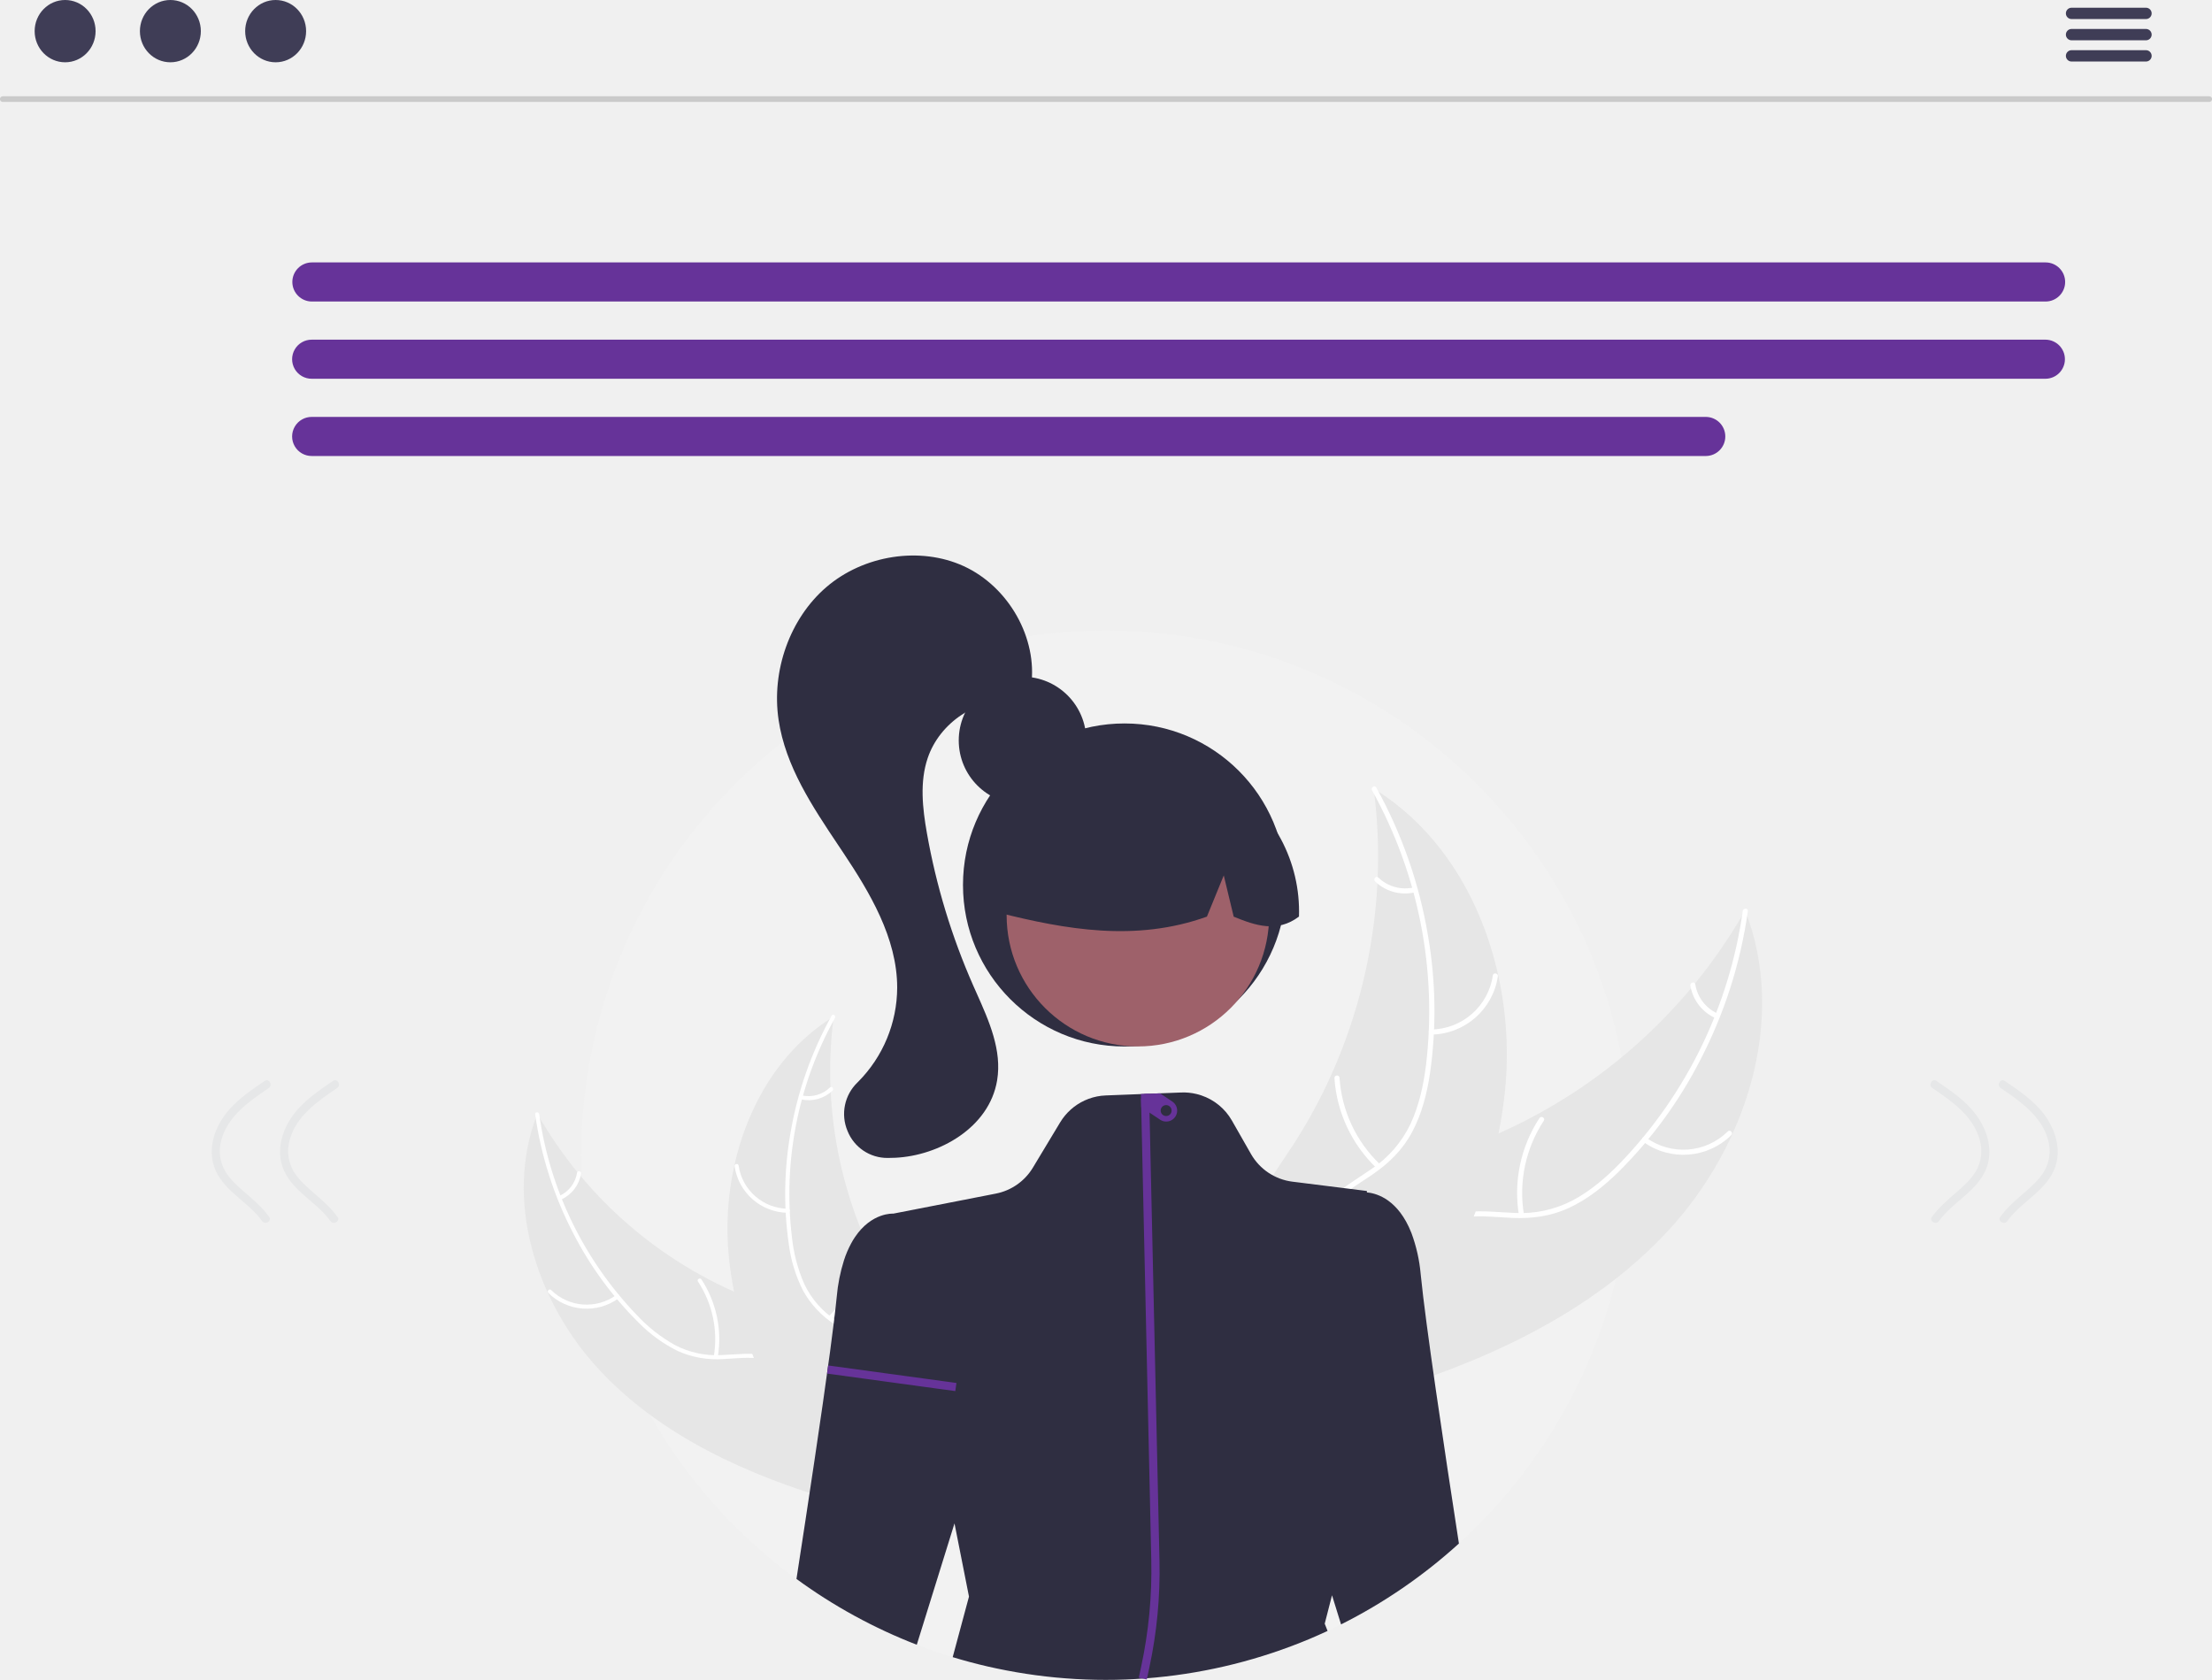
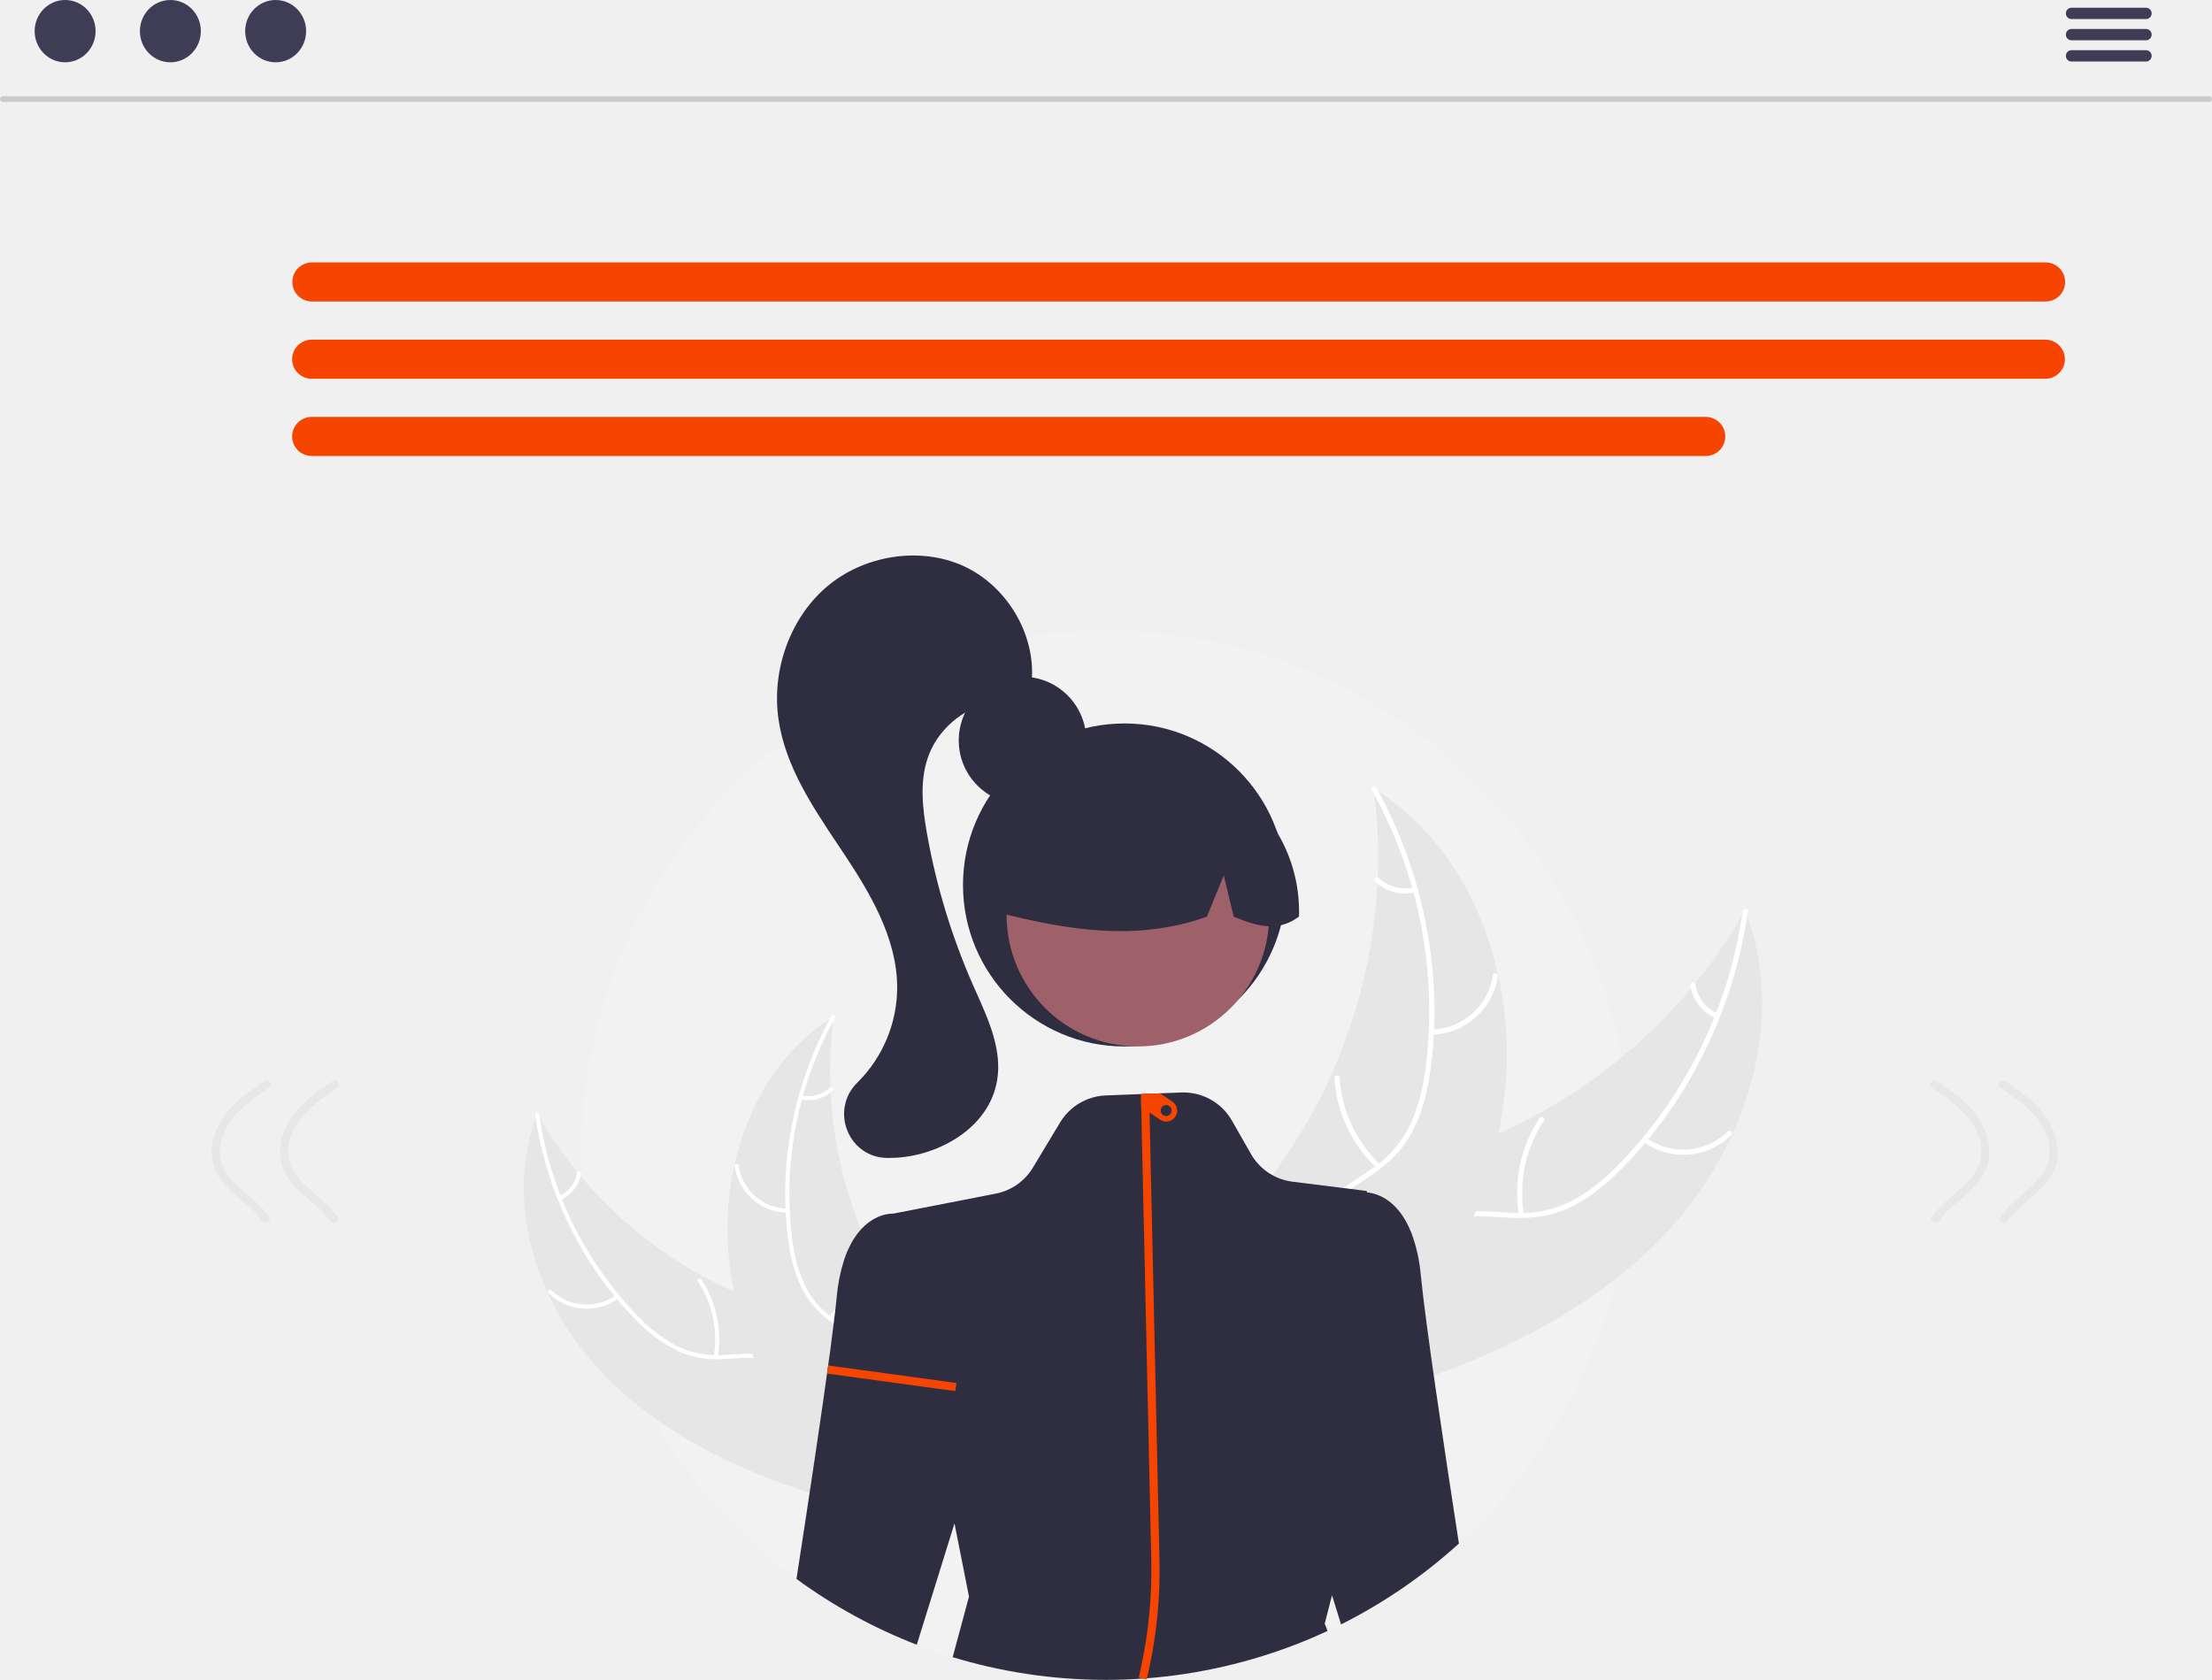
<svg xmlns="http://www.w3.org/2000/svg" data-name="Layer 1" width="809.342" height="614.734" viewBox="0 0 809.342 614.734">
  <path d="M791.997,565.367a192.184,192.184,0,0,1-105.99,171.7q-2.445,1.23-4.94,2.39a192.755,192.755,0,0,1-137.16,9.59q-6.675-2.04-13.14-4.54a192.057,192.057,0,0,1,39.53-368.86,193.87,193.87,0,0,1,29.7-2.28C706.037,373.367,791.997,459.327,791.997,565.367Z" transform="translate(-195.3291 -142.6328)" fill="#f2f2f2" />
  <path d="M805.925,592.731c28.622-31.077,43.35-77.603,27.918-116.933A194.659,194.659,0,0,1,731.856,562.17c-16.653,6.053-35.805,11.052-44.851,26.288-5.629,9.48-6.028,21.347-3.477,32.072,2.551,10.726,7.791,20.59,12.98,30.318l.032,2.752C737.074,641.688,777.302,623.808,805.925,592.731Z" transform="translate(-195.3291 -142.6328)" fill="#e6e6e6" />
  <path d="M832.981,476.008a166.381,166.381,0,0,1-44.719,92.083c-5.22,5.374-10.983,10.371-17.645,13.878a41.094,41.094,0,0,1-21.15,4.52c-6.84-.244-13.807-1.285-20.587.138-7.146,1.5-12.801,6.114-16.469,12.338-4.488,7.615-5.972,16.389-7.126,25.02-1.28,9.583-2.459,19.556-7.931,27.803-.663.999.926,1.97,1.588.972,9.521-14.349,6.313-32.672,12.731-48.143,2.995-7.219,8.183-13.579,15.947-15.766,6.789-1.912,13.975-.844,20.898-.537,7.269.322,14.189-.571,20.845-3.649,6.808-3.149,12.779-7.931,18.114-13.148a161.419,161.419,0,0,0,29.811-40.701A169.331,169.331,0,0,0,834.843,476.046c.166-1.184-1.697-1.214-1.862-.038Z" transform="translate(-195.3291 -142.6328)" fill="#fff" />
  <path d="M796.537,560.426A24.962,24.962,0,0,0,828.771,558.024c.85-.844-.422-2.205-1.273-1.359a23.115,23.115,0,0,1-29.989,2.173c-.965-.71-1.931.882-.972,1.588Z" transform="translate(-195.3291 -142.6328)" fill="#fff" />
  <path d="M752.918,587.07a48.113,48.113,0,0,1,7.258-34.304c.659-1.002-.93-1.972-1.588-.972a50.045,50.045,0,0,0-7.48,35.712c.2,1.184,2.009.741,1.81-.436Z" transform="translate(-195.3291 -142.6328)" fill="#fff" />
  <path d="M823.758,513.516a14.13,14.13,0,0,1-8.136-10.657c-.185-1.186-1.994-.742-1.81.436a15.834,15.834,0,0,0,8.974,11.809.962.962,0,0,0,1.28-.308.936.936,0,0,0-.308-1.28Z" transform="translate(-195.3291 -142.6328)" fill="#fff" />
  <path d="M697.926,431.197c.094.744.189,1.487.272,2.242a186.084,186.084,0,0,1,1.204,30.161c-.02.779-.052,1.568-.094,2.345A196.174,196.174,0,0,1,682.342,536.15a190.509,190.509,0,0,1-13.858,25.413c-7.261,11.196-16.024,22.758-19.072,35.329a32.682,32.682,0,0,0-.753,3.974l44.52,52.561c.161.069.311.148.472.217l1.682,2.18c.3-.399.603-.82.904-1.219.175-.231.34-.473.516-.704.114-.158.227-.316.338-.452.038-.052.076-.105.102-.147.112-.136.201-.274.3-.399q2.55-3.519,5.058-7.085c.012-.01.012-.01.014-.032,12.698-18.15,23.993-37.52,31.988-57.988.24-.616.493-1.241.713-1.881a181.789,181.789,0,0,0,8.346-28.468,160.71,160.71,0,0,0,2.424-16.079,133.641,133.641,0,0,0-2.5-41.71c-6.014-27.282-20.687-52.337-43.832-67.334C699.113,431.943,698.53,431.57,697.926,431.197Z" transform="translate(-195.3291 -142.6328)" fill="#e6e6e6" />
  <path d="M697.359,431.881a166.381,166.381,0,0,1,19.735,100.447c-.933,7.434-2.525,14.894-5.733,21.705a41.094,41.094,0,0,1-14.166,16.343c-5.608,3.923-11.798,7.287-16.355,12.505-4.803,5.5-6.539,12.589-5.721,19.767,1.001,8.783,5.099,16.682,9.374,24.267,4.747,8.422,9.811,17.095,10.407,26.974.072,1.197,1.925,1.015,1.853-.18-1.037-17.189-14.631-29.887-18.82-46.104-1.955-7.567-1.641-15.769,3.241-22.189,4.269-5.614,10.65-9.088,16.363-13.011,5.998-4.119,10.985-8.999,14.446-15.464,3.54-6.613,5.428-14.027,6.547-21.404a161.419,161.419,0,0,0-.702-50.446,169.331,169.331,0,0,0-18.96-54.3c-.58-1.045-2.086.053-1.509,1.091Z" transform="translate(-195.3291 -142.6328)" fill="#fff" />
  <path d="M719.085,521.225a24.962,24.962,0,0,0,24.291-21.325c.17-1.186-1.664-1.506-1.835-.319a23.115,23.115,0,0,1-22.637,19.79c-1.198.014-1.011,1.867.18,1.853Z" transform="translate(-195.3291 -142.6328)" fill="#fff" />
  <path d="M700.3,568.76A48.113,48.113,0,0,1,685.441,537.001c-.076-1.197-1.93-1.015-1.853.18a50.045,50.045,0,0,0,15.529,33.017c.872.825,2.051-.618,1.183-1.438Z" transform="translate(-195.3291 -142.6328)" fill="#fff" />
  <path d="M712.577,467.381a14.13,14.13,0,0,1-12.912-3.611c-.862-.835-2.039.608-1.183,1.438a15.834,15.834,0,0,0,14.276,4.026.962.962,0,0,0,.837-1.017.936.936,0,0,0-1.017-.837Z" transform="translate(-195.3291 -142.6328)" fill="#fff" />
  <path d="M1003.657,179.933H196.343a1.036,1.036,0,0,1,0-2.072h807.315a1.036,1.036,0,0,1,0,2.072Z" transform="translate(-195.3291 -142.6328)" fill="#cacaca" />
  <ellipse cx="23.826" cy="11.397" rx="11.149" ry="11.397" fill="#3f3d56" />
  <ellipse cx="62.339" cy="11.397" rx="11.149" ry="11.397" fill="#3f3d56" />
  <ellipse cx="100.853" cy="11.397" rx="11.149" ry="11.397" fill="#3f3d56" />
  <path d="M980.582,149.604h-27.365a2.073,2.073,0,0,1,0-4.144h27.365a2.073,2.073,0,0,1,0,4.144Z" transform="translate(-195.3291 -142.6328)" fill="#3f3d56" />
  <path d="M980.582,157.375h-27.365a2.073,2.073,0,0,1,0-4.144h27.365a2.073,2.073,0,0,1,0,4.144Z" transform="translate(-195.3291 -142.6328)" fill="#3f3d56" />
  <path d="M980.582,165.146h-27.365a2.073,2.073,0,0,1,0-4.144h27.365a2.073,2.073,0,0,1,0,4.144Z" transform="translate(-195.3291 -142.6328)" fill="#3f3d56" />
  <path d="M414.21,643.487c-22.836-24.794-34.586-61.915-22.274-93.293a155.305,155.305,0,0,0,81.368,68.91c13.286,4.83,28.567,8.818,35.784,20.974,4.491,7.564,4.809,17.031,2.774,25.588-2.035,8.558-6.216,16.427-10.356,24.189l-.026,2.196C469.141,682.546,437.046,668.281,414.21,643.487Z" transform="translate(-195.3291 -142.6328)" fill="#e6e6e6" />
  <path d="M392.623,550.361a132.744,132.744,0,0,0,35.678,73.467,57.164,57.164,0,0,0,14.078,11.072,32.786,32.786,0,0,0,16.874,3.606c5.457-.195,11.016-1.026,16.425.11a20.075,20.075,0,0,1,13.139,9.844c3.581,6.076,4.765,13.076,5.685,19.961,1.022,7.645,1.962,15.602,6.328,22.183.529.797-.739,1.571-1.267.775-7.596-11.448-5.036-26.067-10.157-38.41-2.389-5.759-6.529-10.834-12.723-12.578-5.417-1.526-11.15-.674-16.673-.429a34.986,34.986,0,0,1-16.631-2.912,52.847,52.847,0,0,1-14.452-10.49,128.785,128.785,0,0,1-23.785-32.472,135.098,135.098,0,0,1-14.005-43.698c-.132-.944,1.354-.968,1.486-.03Z" transform="translate(-195.3291 -142.6328)" fill="#fff" />
  <path d="M421.7,617.712a19.916,19.916,0,0,1-25.718-1.916c-.678-.674.337-1.759,1.016-1.085a18.442,18.442,0,0,0,23.926,1.734c.77-.567,1.541.704.775,1.267Z" transform="translate(-195.3291 -142.6328)" fill="#fff" />
  <path d="M456.5,638.97a38.386,38.386,0,0,0-5.79-27.369c-.526-.799.742-1.574,1.267-.775a39.927,39.927,0,0,1,5.967,28.492c-.16.944-1.603.592-1.444-.348Z" transform="translate(-195.3291 -142.6328)" fill="#fff" />
  <path d="M399.982,580.286a11.273,11.273,0,0,0,6.491-8.503c.148-.946,1.591-.592,1.444.348a12.633,12.633,0,0,1-7.16,9.422.768.768,0,0,1-1.021-.246.747.747,0,0,1,.246-1.021Z" transform="translate(-195.3291 -142.6328)" fill="#fff" />
  <path d="M500.375,514.609c-.075.593-.151,1.187-.217,1.789a148.464,148.464,0,0,0-.96,24.064c.016.622.041,1.251.075,1.871a156.514,156.514,0,0,0,13.536,56.011,151.995,151.995,0,0,0,11.056,20.276c5.793,8.933,12.784,18.157,15.216,28.187a26.075,26.075,0,0,1,.601,3.171L504.162,691.912c-.129.055-.248.118-.377.173l-1.342,1.739c-.24-.318-.481-.654-.721-.972-.14-.184-.272-.378-.411-.562-.091-.126-.181-.252-.27-.36-.03-.042-.06-.084-.081-.118-.089-.108-.16-.218-.24-.318q-2.034-2.807-4.036-5.653c-.01-.008-.01-.008-.011-.026-10.131-14.481-19.142-29.935-25.521-46.265-.192-.491-.393-.99-.569-1.501a145.036,145.036,0,0,1-6.658-22.713,128.218,128.218,0,0,1-1.934-12.829,106.623,106.623,0,0,1,1.994-33.277c4.798-21.767,16.505-41.757,34.971-53.722C499.428,515.204,499.893,514.907,500.375,514.609Z" transform="translate(-195.3291 -142.6328)" fill="#e6e6e6" />
  <path d="M500.827,515.154a132.744,132.744,0,0,0-15.745,80.14,57.164,57.164,0,0,0,4.574,17.317,32.786,32.786,0,0,0,11.302,13.039c4.474,3.13,9.413,5.814,13.048,9.977a20.075,20.075,0,0,1,4.564,15.771c-.799,7.007-4.068,13.309-7.479,19.361-3.787,6.719-7.828,13.639-8.303,21.521-.058.955-1.536.81-1.479-.144.828-13.714,11.673-23.845,15.015-36.783,1.56-6.037,1.31-12.581-2.586-17.703-3.406-4.479-8.497-7.251-13.055-10.381a34.985,34.985,0,0,1-11.526-12.338,52.847,52.847,0,0,1-5.223-17.077,128.785,128.785,0,0,1,.56-40.247,135.098,135.098,0,0,1,15.127-43.322c.463-.834,1.664.042,1.204.871Z" transform="translate(-195.3291 -142.6328)" fill="#fff" />
  <path d="M483.493,586.437a19.916,19.916,0,0,1-19.38-17.014c-.136-.946,1.328-1.202,1.464-.254a18.442,18.442,0,0,0,18.06,15.79c.956.011.807,1.49-.144,1.479Z" transform="translate(-195.3291 -142.6328)" fill="#fff" />
  <path d="M498.481,624.362a38.386,38.386,0,0,0,11.855-25.339c.061-.955,1.54-.81,1.479.144a39.927,39.927,0,0,1-12.39,26.342c-.696.658-1.636-.493-.944-1.147Z" transform="translate(-195.3291 -142.6328)" fill="#fff" />
  <path d="M488.686,543.478a11.273,11.273,0,0,0,10.302-2.881c.687-.667,1.627.485.944,1.147a12.633,12.633,0,0,1-11.39,3.212.768.768,0,0,1-.667-.811.747.747,0,0,1,.811-.667Z" transform="translate(-195.3291 -142.6328)" fill="#fff" />
-   <path d="M943.786,252.97H309.448a7.153,7.153,0,1,1,0-14.307H943.786a7.153,7.153,0,1,1,0,14.307Z" transform="translate(-195.3291 -142.6328)" fill="#663399" />
-   <path d="M943.786,281.237H309.448a7.154,7.154,0,1,1,0-14.307H943.786a7.154,7.154,0,0,1,0,14.307Z" transform="translate(-195.3291 -142.6328)" fill="#663399" />
-   <path d="M819.526,309.503H309.448a7.154,7.154,0,1,1,0-14.307H819.526a7.154,7.154,0,0,1,0,14.307Z" transform="translate(-195.3291 -142.6328)" fill="#663399" />
+   <path d="M943.786,252.97H309.448a7.153,7.153,0,1,1,0-14.307H943.786a7.153,7.153,0,1,1,0,14.307Z" transform="translate(-195.3291 -142.6328)" fill="#f54500" />
+   <path d="M943.786,281.237H309.448a7.154,7.154,0,1,1,0-14.307H943.786a7.154,7.154,0,0,1,0,14.307Z" transform="translate(-195.3291 -142.6328)" fill="#f54500" />
+   <path d="M819.526,309.503H309.448a7.154,7.154,0,1,1,0-14.307H819.526a7.154,7.154,0,0,1,0,14.307Z" transform="translate(-195.3291 -142.6328)" fill="#f54500" />
  <path d="M902.333,540.776c7.149,4.853,15.096,10.313,17.4,19.171a14.569,14.569,0,0,1-1.484,11.335c-1.835,3.058-4.568,5.461-7.234,7.776-3.167,2.751-6.36,5.454-8.817,8.888-1.125,1.573,1.475,3.072,2.59,1.514,4.556-6.367,12.127-9.974,16.137-16.806,4.742-8.081,1.577-17.664-4.299-24.206-3.667-4.082-8.266-7.2-12.778-10.263-1.602-1.087-3.104,1.511-1.514,2.59Z" transform="translate(-195.3291 -142.6328)" fill="#e6e7e8" />
  <path d="M927.333,540.776c7.149,4.853,15.096,10.313,17.4,19.171a14.569,14.569,0,0,1-1.484,11.335c-1.835,3.058-4.568,5.461-7.234,7.776-3.167,2.751-6.36,5.454-8.817,8.888-1.125,1.573,1.475,3.072,2.59,1.514,4.556-6.367,12.127-9.974,16.136-16.806,4.742-8.081,1.578-17.664-4.299-24.206-3.667-4.082-8.266-7.2-12.778-10.263-1.602-1.087-3.104,1.511-1.514,2.59Z" transform="translate(-195.3291 -142.6328)" fill="#e6e7e8" />
  <path d="M318.681,540.776c-7.149,4.853-15.096,10.313-17.4,19.171a14.569,14.569,0,0,0,1.484,11.335c1.835,3.058,4.568,5.461,7.234,7.776,3.167,2.751,6.36,5.454,8.817,8.888,1.125,1.573-1.475,3.072-2.59,1.514-4.556-6.367-12.127-9.974-16.137-16.806-4.742-8.081-1.577-17.664,4.299-24.206,3.667-4.082,8.266-7.2,12.778-10.263,1.602-1.087,3.104,1.511,1.514,2.59Z" transform="translate(-195.3291 -142.6328)" fill="#e6e7e8" />
  <path d="M293.681,540.776c-7.149,4.853-15.096,10.313-17.4,19.171a14.569,14.569,0,0,0,1.484,11.335c1.835,3.058,4.568,5.461,7.234,7.776,3.167,2.751,6.36,5.454,8.817,8.888,1.125,1.573-1.475,3.072-2.59,1.514-4.556-6.367-12.127-9.974-16.136-16.806-4.742-8.081-1.578-17.664,4.299-24.206,3.667-4.082,8.266-7.2,12.778-10.263,1.602-1.087,3.104,1.511,1.514,2.59Z" transform="translate(-195.3291 -142.6328)" fill="#e6e7e8" />
  <circle cx="374.121" cy="270.959" r="23.33" fill="#2f2e41" />
  <circle cx="411.449" cy="323.842" r="59.104" fill="#2f2e41" />
  <circle cx="416.34" cy="334.902" r="48.028" fill="#9e616a" />
  <path d="M644.285,428.577a55.015,55.015,0,0,0-83.642,48.014c24.473,6.144,50.183,10.847,76.282,1.47l6.163-15.084,3.634,15.096c7.948,3.249,15.916,5.997,23.885-.031A56.173,56.173,0,0,0,644.285,428.577Z" transform="translate(-195.3291 -142.6328)" fill="#2f2e41" />
  <path d="M520.191,566.367h-.063a15.66,15.66,0,0,1-14.709-9.889,15.998,15.998,0,0,1,3.652-17.733l.27-.268a49.096,49.096,0,0,0,14.257-34.421c.011-18.219-10.188-35.057-19.748-49.409l-1.762-2.64c-9.528-14.253-19.38-28.991-21.888-45.969-2.663-18.031,4.165-37.062,17.394-48.486,13.731-11.856,34.433-15.043,50.343-7.749,16.49,7.561,27.098,26.397,24.674,43.813l-.025.181-5.795,5.213-.213-.016c-13.722-1.058-27.39,7.983-31.806,21.011-2.974,8.77-1.904,18.379-.307,27.457a242.684,242.684,0,0,0,16.962,55.836q.6,1.361,1.215,2.732c4.593,10.284,9.342,20.918,7.523,31.933-2.875,17.407-21.351,27.594-37.276,28.34Q521.537,566.368,520.191,566.367Z" transform="translate(-195.3291 -142.6328)" fill="#2f2e41" />
  <path d="M729.127,707.467a192.587,192.587,0,0,1-43.12,29.6l-3.31-10.66-2.67,10.39,1.04,2.66c-1.15.54-2.31,1.06-3.47,1.57q-1.485.66-2.97,1.29a192.837,192.837,0,0,1-114.76,10.84c-1.01-.21-2.01-.43-3.01-.66-4.37-1-8.69-2.16-12.95-3.45l5.96-22.16-5.3-26.79-13.8,44.41a191.752,191.752,0,0,1-44.02-24.08c4.24-27.41,9.21-60.31,12.28-83.08,1.11-8.32,1.97-15.28,2.45-20.14a61.936,61.936,0,0,1,2.66-13.41,36.556,36.556,0,0,1,2.59-6.1c.22-.43.46-.84.7-1.24.23-.39.47-.76.72-1.12,6.14-9.15,14.02-8.59,14.02-8.59l23.52-4.59,7.35-1.44,2.99-.58,3.66-.72a20.377,20.377,0,0,0,13.55-9.48l9.99-16.59a20.452,20.452,0,0,1,8.96-8.01c.45-.2.91-.39,1.37-.57a20.202,20.202,0,0,1,6.34-1.27l14.14-.55,5.72-.23,7.81-.3a20.014,20.014,0,0,1,5.48.54h.01c.63.15,1.23.32,1.84.53a20.354,20.354,0,0,1,11.17,9.2l6.98,12.24a20.387,20.387,0,0,0,15.19,10.13l2.68.33,3.01.38,7.61.95,13.9,1.74.03.53c2.66.21,10.24,1.77,15.32,12.6.34.71.66,1.47.97,2.26a57.827,57.827,0,0,1,3.37,14.92c.03.22.05.44.07.66C716.897,626.757,723.487,670.947,729.127,707.467Z" transform="translate(-195.3291 -142.6328)" fill="#2f2e41" />
-   <path d="M615.876,752.787l-.949,4.43-2.93-.63.871-4.063a168.288,168.288,0,0,0,3.7-39.028l-3.682-165.739-.07-2.98-.04-1.81,1.52-.03,1.48-.03.15,6.88,3.642,164.007A168.289,168.289,0,0,1,615.876,752.787Z" transform="translate(-195.3291 -142.6328)" fill="#663399" />
-   <polygon points="303.018 499.674 345.198 505.434 348.148 505.834 349.948 506.084 349.738 507.584 349.528 509.054 342.708 508.124 302.608 502.644 303.018 499.674" fill="#663399" />
-   <path d="M624.227,545.707l-4.47-2.99-5.46.22-.26.01-1.22,1.83.07,2.98,3.04,2.03,3.85,2.57a4.001,4.001,0,1,0,4.45-6.65Zm-.56,4.44a2.001,2.001,0,1,1-.55-2.78A2.009,2.009,0,0,1,623.667,550.147Z" transform="translate(-195.3291 -142.6328)" fill="#663399" />
+   <path d="M615.876,752.787l-.949,4.43-2.93-.63.871-4.063a168.288,168.288,0,0,0,3.7-39.028l-3.682-165.739-.07-2.98-.04-1.81,1.52-.03,1.48-.03.15,6.88,3.642,164.007A168.289,168.289,0,0,1,615.876,752.787Z" transform="translate(-195.3291 -142.6328)" fill="#f54500" />
+   <polygon points="303.018 499.674 345.198 505.434 348.148 505.834 349.948 506.084 349.738 507.584 349.528 509.054 342.708 508.124 302.608 502.644 303.018 499.674" fill="#f54500" />
+   <path d="M624.227,545.707l-4.47-2.99-5.46.22-.26.01-1.22,1.83.07,2.98,3.04,2.03,3.85,2.57a4.001,4.001,0,1,0,4.45-6.65Zm-.56,4.44a2.001,2.001,0,1,1-.55-2.78A2.009,2.009,0,0,1,623.667,550.147Z" transform="translate(-195.3291 -142.6328)" fill="#f54500" />
</svg>
